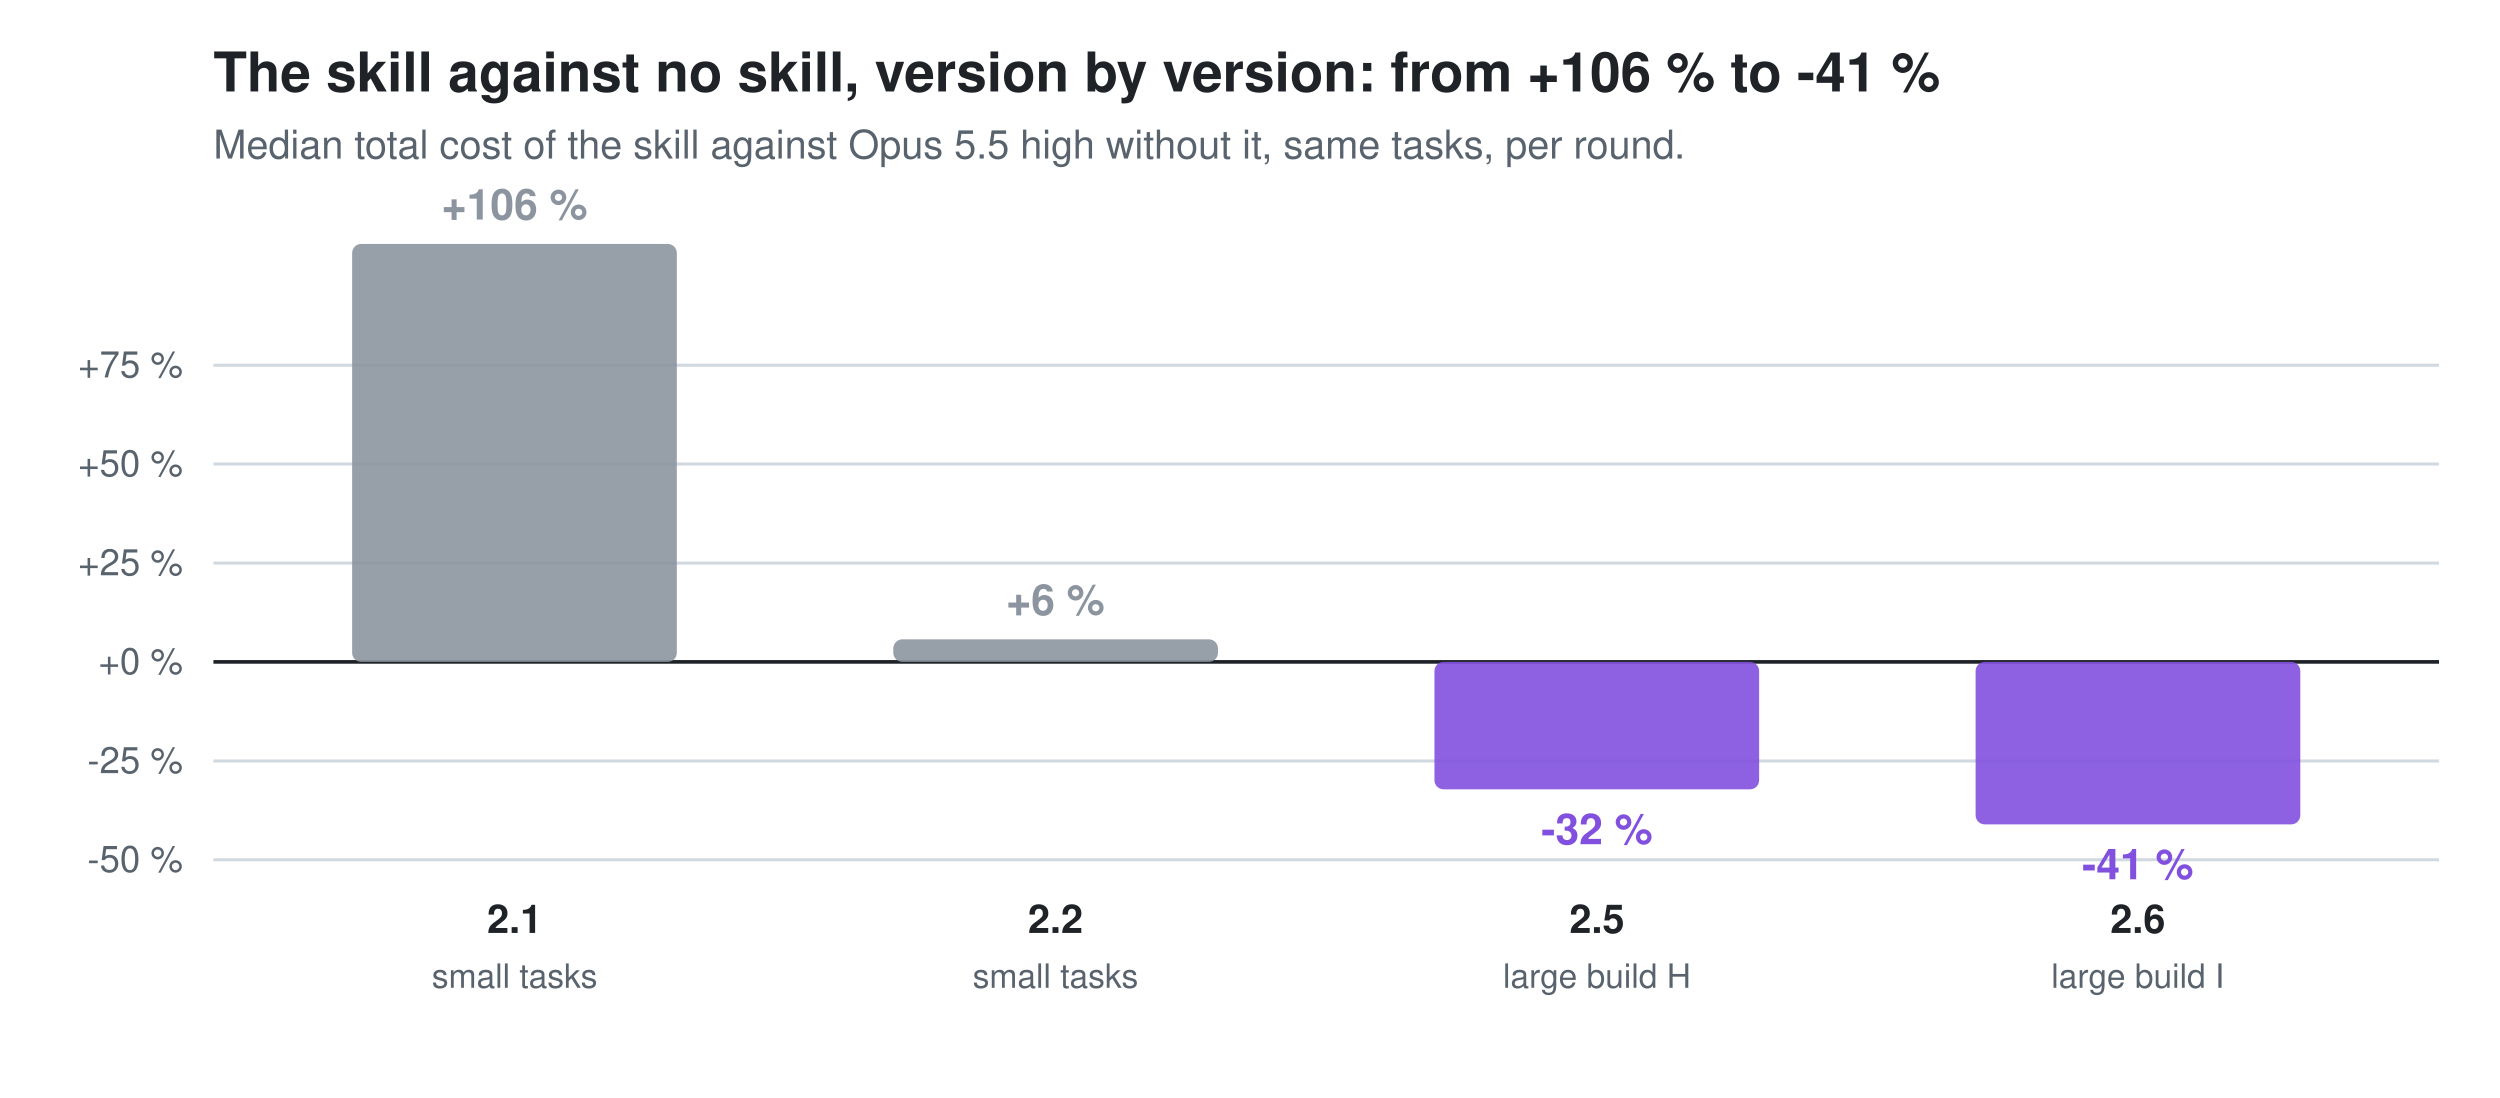
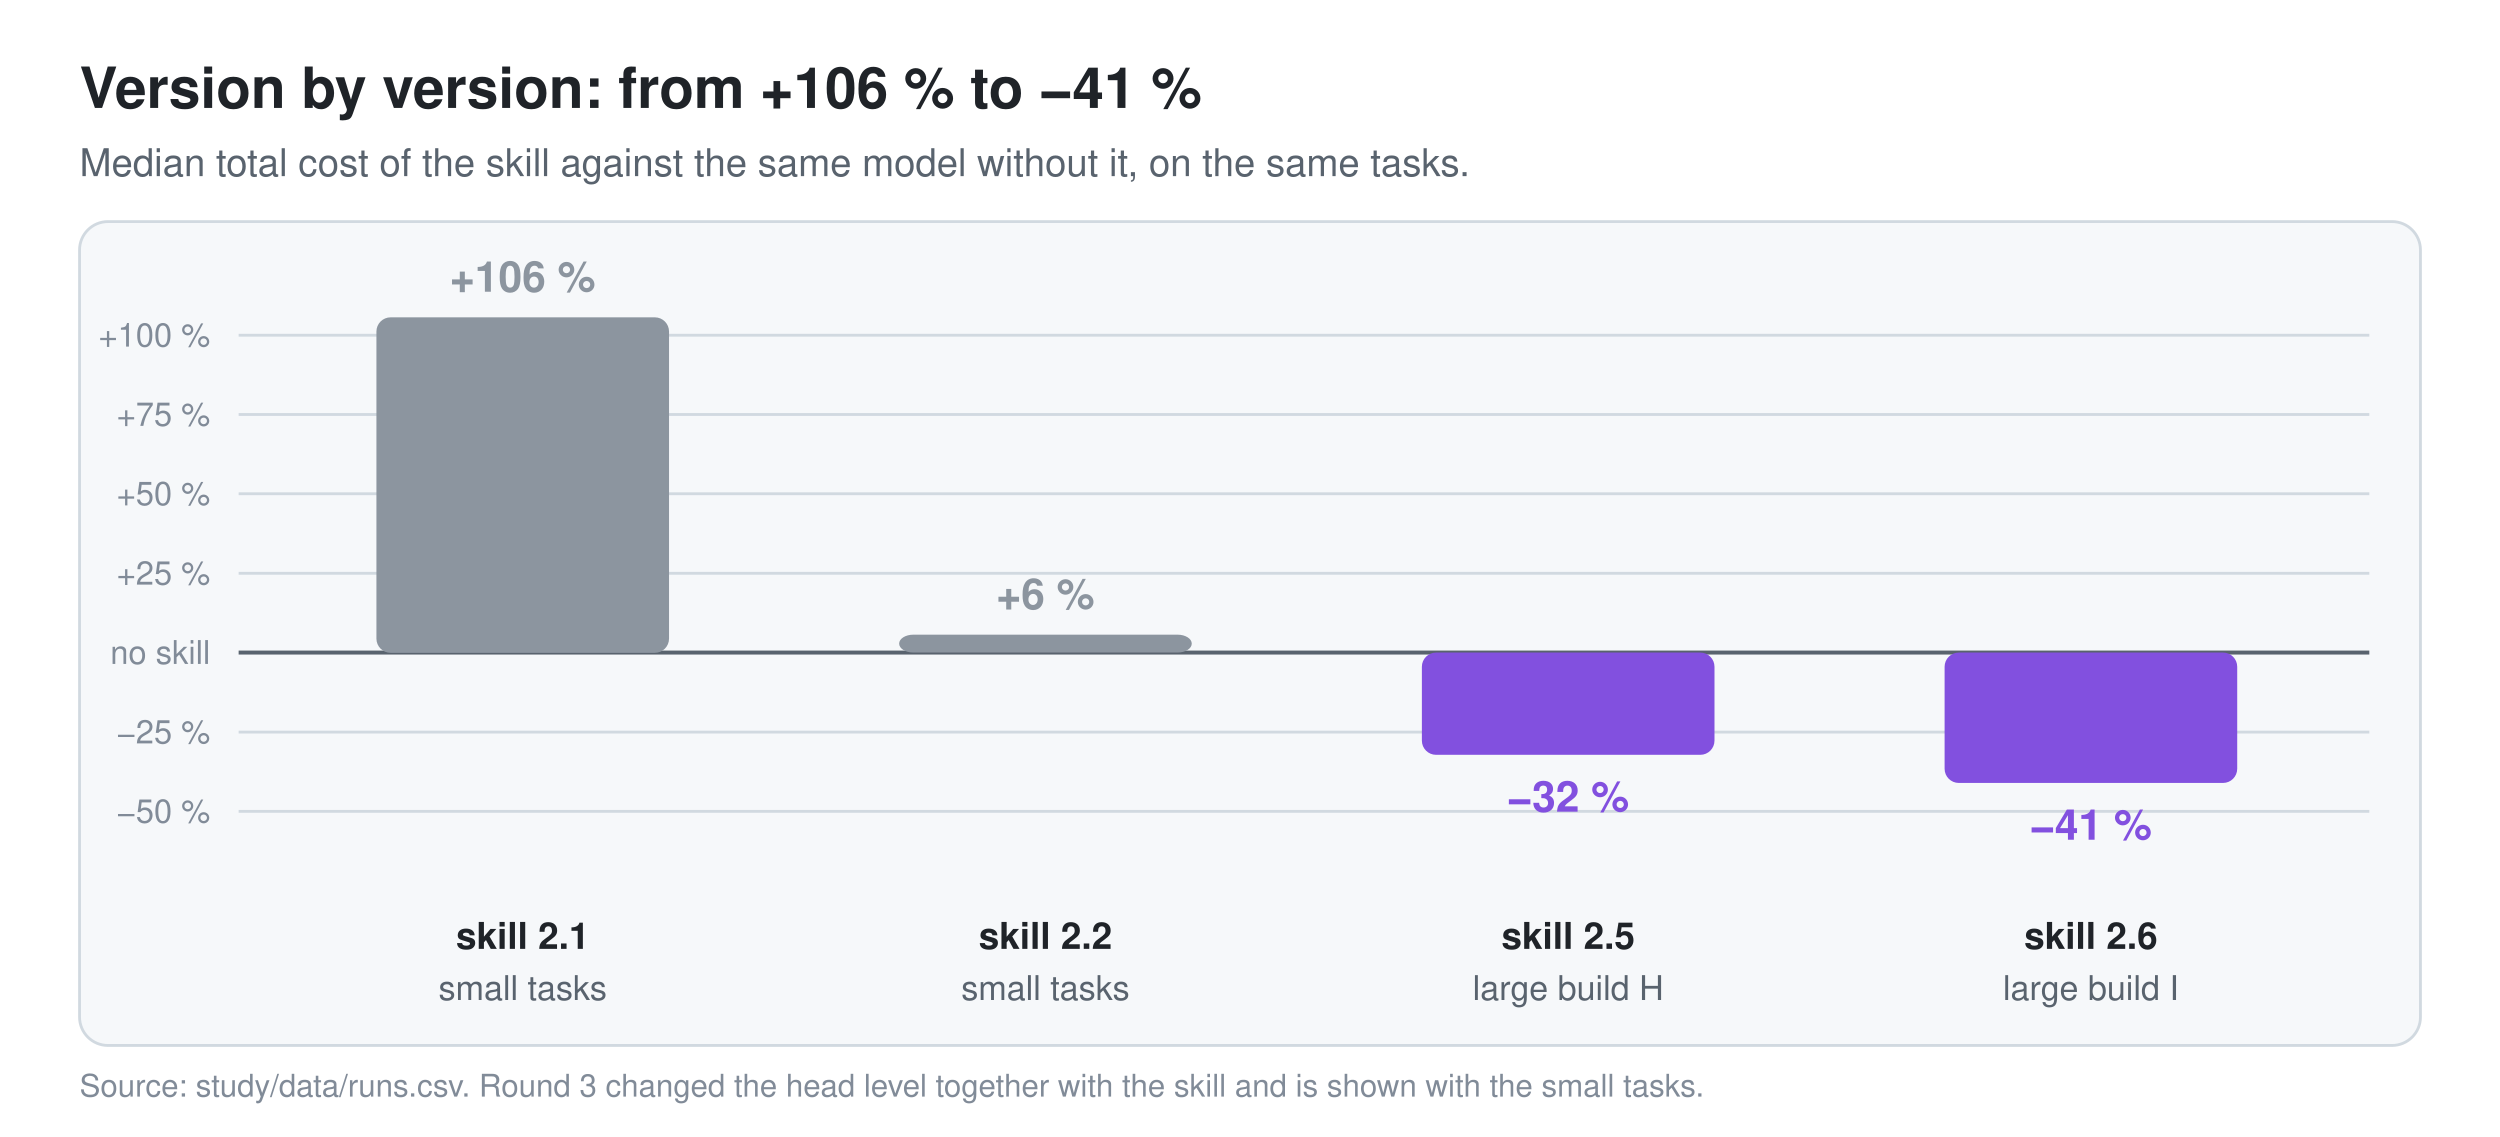
- <svg xmlns="http://www.w3.org/2000/svg" viewBox="0 0 820 360" width="820" height="360" font-family="ui-sans-serif, -apple-system, 'Segoe UI', Helvetica, Arial, sans-serif" role="img">
-   <text x="70.0" y="52.0" font-size="13" fill="#59636e" text-anchor="start" font-weight="400">Median total cost of the skill against Opus 5.5 high without it, same tasks, per round.</text>
-   <text x="70.0" y="30.0" font-size="18" fill="#1f2328" text-anchor="start" font-weight="600">The skill against no skill, version by version: from +106 % to -41 %</text>
-   <line x1="70.0" y1="282.0" x2="800.0" y2="282.0" stroke="#d1d9e0" stroke-width="1" />
-   <text x="60.0" y="286.0" font-size="12" fill="#59636e" text-anchor="end" font-weight="400">-50 %</text>
-   <line x1="70.0" y1="249.6" x2="800.0" y2="249.6" stroke="#d1d9e0" stroke-width="1" />
-   <text x="60.0" y="253.6" font-size="12" fill="#59636e" text-anchor="end" font-weight="400">-25 %</text>
-   <line x1="70.0" y1="217.1" x2="800.0" y2="217.1" stroke="#1f2328" stroke-width="1.2" />
-   <text x="60.0" y="221.1" font-size="12" fill="#59636e" text-anchor="end" font-weight="400">+0 %</text>
-   <line x1="70.0" y1="184.7" x2="800.0" y2="184.7" stroke="#d1d9e0" stroke-width="1" />
-   <text x="60.0" y="188.7" font-size="12" fill="#59636e" text-anchor="end" font-weight="400">+25 %</text>
-   <line x1="70.0" y1="152.2" x2="800.0" y2="152.2" stroke="#d1d9e0" stroke-width="1" />
-   <text x="60.0" y="156.2" font-size="12" fill="#59636e" text-anchor="end" font-weight="400">+50 %</text>
-   <line x1="70.0" y1="119.8" x2="800.0" y2="119.8" stroke="#d1d9e0" stroke-width="1" />
-   <text x="60.0" y="123.8" font-size="12" fill="#59636e" text-anchor="end" font-weight="400">+75 %</text>
-   <rect x="115.5" y="80.0" width="106.5" height="137.1" rx="3" fill="#8c959f" fill-opacity="0.90" />
-   <text x="168.8" y="72.0" font-size="14" fill="#8c959f" text-anchor="middle" font-weight="700">+106 %</text>
-   <text x="168.8" y="306.0" font-size="13" fill="#1f2328" text-anchor="middle" font-weight="600">2.1</text>
-   <text x="168.8" y="324.0" font-size="11" fill="#59636e" text-anchor="middle" font-weight="400">small tasks</text>
-   <rect x="293.0" y="209.7" width="106.5" height="7.4" rx="3" fill="#8c959f" fill-opacity="0.90" />
-   <text x="346.2" y="201.7" font-size="14" fill="#8c959f" text-anchor="middle" font-weight="700">+6 %</text>
-   <text x="346.2" y="306.0" font-size="13" fill="#1f2328" text-anchor="middle" font-weight="600">2.2</text>
-   <text x="346.2" y="324.0" font-size="11" fill="#59636e" text-anchor="middle" font-weight="400">small tasks</text>
-   <rect x="470.5" y="217.1" width="106.5" height="41.8" rx="3" fill="#8250df" fill-opacity="0.90" />
-   <text x="523.8" y="276.9" font-size="14" fill="#8250df" text-anchor="middle" font-weight="700">-32 %</text>
-   <text x="523.8" y="306.0" font-size="13" fill="#1f2328" text-anchor="middle" font-weight="600">2.5</text>
-   <text x="523.8" y="324.0" font-size="11" fill="#59636e" text-anchor="middle" font-weight="400">large build H</text>
-   <rect x="648.0" y="217.1" width="106.5" height="53.3" rx="3" fill="#8250df" fill-opacity="0.90" />
-   <text x="701.2" y="288.4" font-size="14" fill="#8250df" text-anchor="middle" font-weight="700">-41 %</text>
-   <text x="701.2" y="306.0" font-size="13" fill="#1f2328" text-anchor="middle" font-weight="600">2.6</text>
-   <text x="701.2" y="324.0" font-size="11" fill="#59636e" text-anchor="middle" font-weight="400">large build I</text>
+ <svg xmlns="http://www.w3.org/2000/svg" viewBox="0 0 880 400" width="880" height="400" font-family="ui-sans-serif, -apple-system, 'Segoe UI', Helvetica, Arial, sans-serif" role="img">
+   <text x="28.0" y="38.0" font-size="20" fill="#1f2328" text-anchor="start" font-weight="650">Version by version: from +106 % to −41 %</text>
+   <text x="28.0" y="62.0" font-size="13.5" fill="#59636e" text-anchor="start" font-weight="400">Median total cost of the skill against the same model without it, on the same tasks.</text>
+   <rect x="28.0" y="78.0" width="824.0" height="290.0" rx="10" fill="#f6f8fa" fill-opacity="1.00" stroke="#d1d9e0" stroke-width="1" />
+   <line x1="84.0" y1="285.6" x2="834.0" y2="285.6" stroke="#d1d9e0" stroke-width="1" stroke-linecap="butt" />
+   <text x="74.0" y="289.6" font-size="11.5" fill="#818b98" text-anchor="end" font-weight="400">−50 %</text>
+   <line x1="84.0" y1="257.7" x2="834.0" y2="257.7" stroke="#d1d9e0" stroke-width="1" stroke-linecap="butt" />
+   <text x="74.0" y="261.7" font-size="11.5" fill="#818b98" text-anchor="end" font-weight="400">−25 %</text>
+   <line x1="84.0" y1="229.7" x2="834.0" y2="229.7" stroke="#59636e" stroke-width="1.4" stroke-linecap="butt" />
+   <text x="74.0" y="233.7" font-size="11.5" fill="#818b98" text-anchor="end" font-weight="400">no skill</text>
+   <line x1="84.0" y1="201.8" x2="834.0" y2="201.8" stroke="#d1d9e0" stroke-width="1" stroke-linecap="butt" />
+   <text x="74.0" y="205.8" font-size="11.5" fill="#818b98" text-anchor="end" font-weight="400">+25 %</text>
+   <line x1="84.0" y1="173.8" x2="834.0" y2="173.8" stroke="#d1d9e0" stroke-width="1" stroke-linecap="butt" />
+   <text x="74.0" y="177.8" font-size="11.5" fill="#818b98" text-anchor="end" font-weight="400">+50 %</text>
+   <line x1="84.0" y1="145.9" x2="834.0" y2="145.9" stroke="#d1d9e0" stroke-width="1" stroke-linecap="butt" />
+   <text x="74.0" y="149.9" font-size="11.5" fill="#818b98" text-anchor="end" font-weight="400">+75 %</text>
+   <line x1="84.0" y1="118.0" x2="834.0" y2="118.0" stroke="#d1d9e0" stroke-width="1" stroke-linecap="butt" />
+   <text x="74.0" y="122.0" font-size="11.5" fill="#818b98" text-anchor="end" font-weight="400">+100 %</text>
+   <rect x="132.5" y="111.7" width="103.0" height="118.1" rx="5" fill="#8c959f" fill-opacity="1.00" />
+   <text x="184.0" y="102.7" font-size="15" fill="#8c959f" text-anchor="middle" font-weight="700">+106 %</text>
+   <text x="184.0" y="334.0" font-size="13" fill="#1f2328" text-anchor="middle" font-weight="600">skill 2.1</text>
+   <text x="184.0" y="352.0" font-size="12" fill="#59636e" text-anchor="middle" font-weight="400">small tasks</text>
+   <rect x="316.5" y="223.4" width="103.0" height="6.3" rx="5" fill="#8c959f" fill-opacity="1.00" />
+   <text x="368.0" y="214.4" font-size="15" fill="#8c959f" text-anchor="middle" font-weight="700">+6 %</text>
+   <text x="368.0" y="334.0" font-size="13" fill="#1f2328" text-anchor="middle" font-weight="600">skill 2.2</text>
+   <text x="368.0" y="352.0" font-size="12" fill="#59636e" text-anchor="middle" font-weight="400">small tasks</text>
+   <rect x="500.5" y="229.7" width="103.0" height="36.0" rx="5" fill="#8250df" fill-opacity="1.00" />
+   <text x="552.0" y="285.7" font-size="15" fill="#8250df" text-anchor="middle" font-weight="700">−32 %</text>
+   <text x="552.0" y="334.0" font-size="13" fill="#1f2328" text-anchor="middle" font-weight="600">skill 2.5</text>
+   <text x="552.0" y="352.0" font-size="12" fill="#59636e" text-anchor="middle" font-weight="400">large build H</text>
+   <rect x="684.5" y="229.7" width="103.0" height="45.9" rx="5" fill="#8250df" fill-opacity="1.00" />
+   <text x="736.0" y="295.6" font-size="15" fill="#8250df" text-anchor="middle" font-weight="700">−41 %</text>
+   <text x="736.0" y="334.0" font-size="13" fill="#1f2328" text-anchor="middle" font-weight="600">skill 2.6</text>
+   <text x="736.0" y="352.0" font-size="12" fill="#59636e" text-anchor="middle" font-weight="400">large build I</text>
+   <text x="28.0" y="386.0" font-size="11" fill="#818b98" text-anchor="start" font-weight="400">Source: study/data/runs.csv. Round 3 changed the head level together with the skill and is shown with the small tasks.</text>
</svg>
